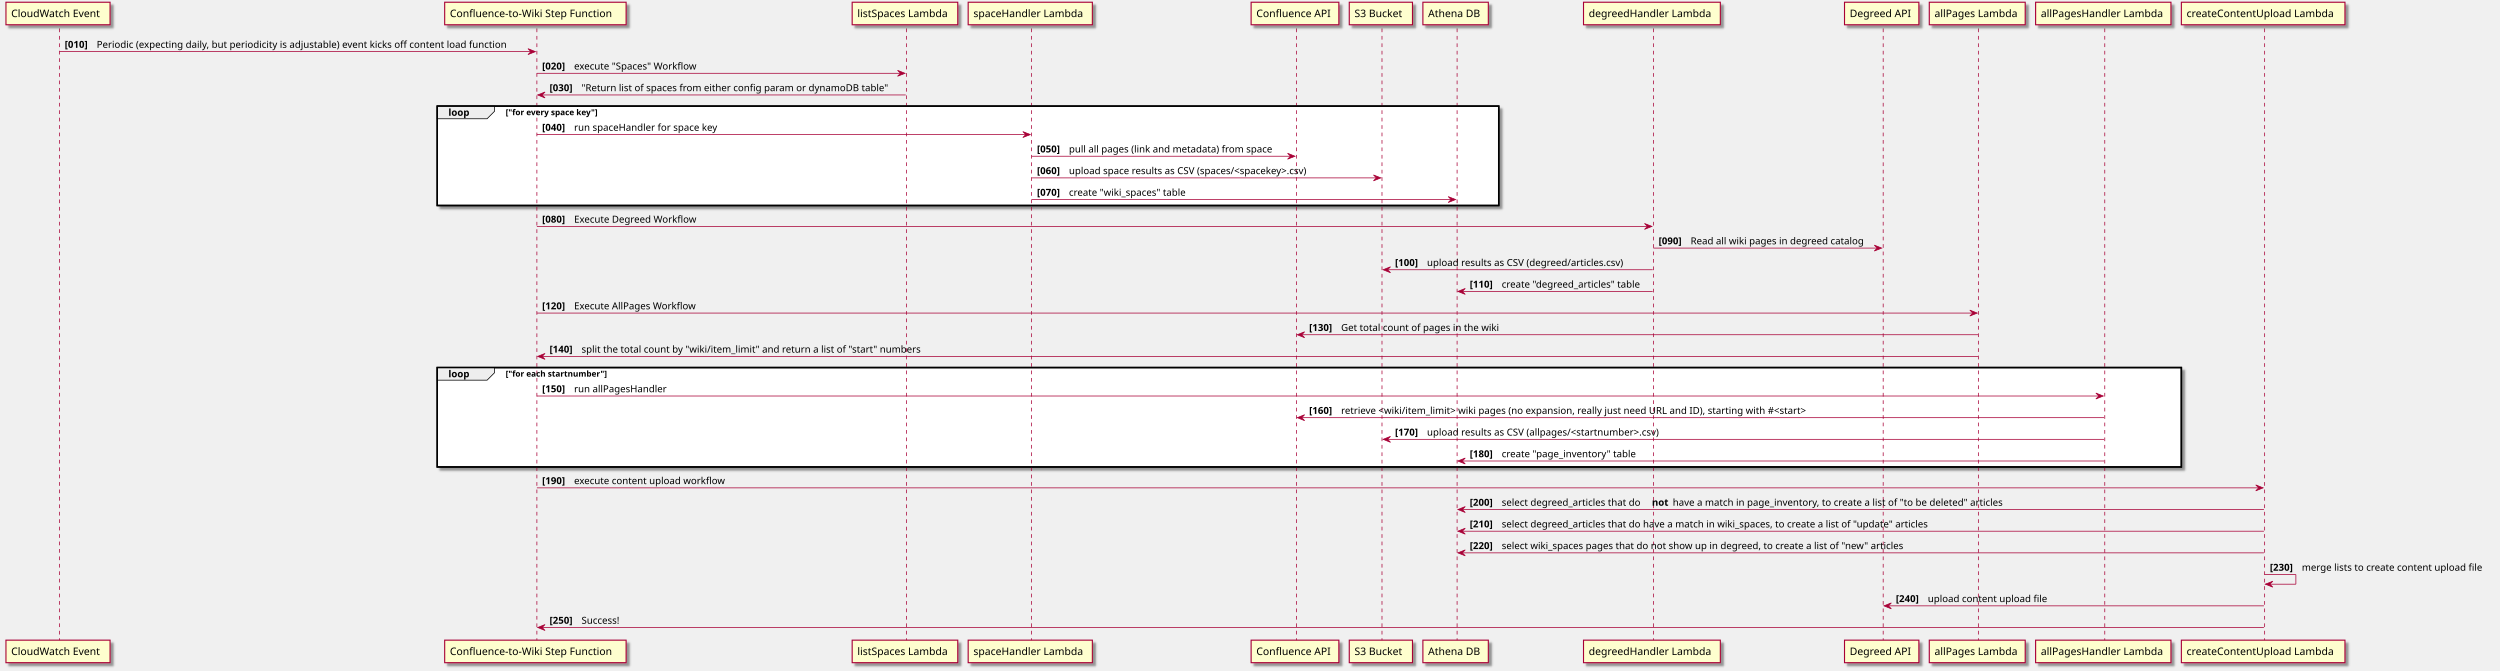
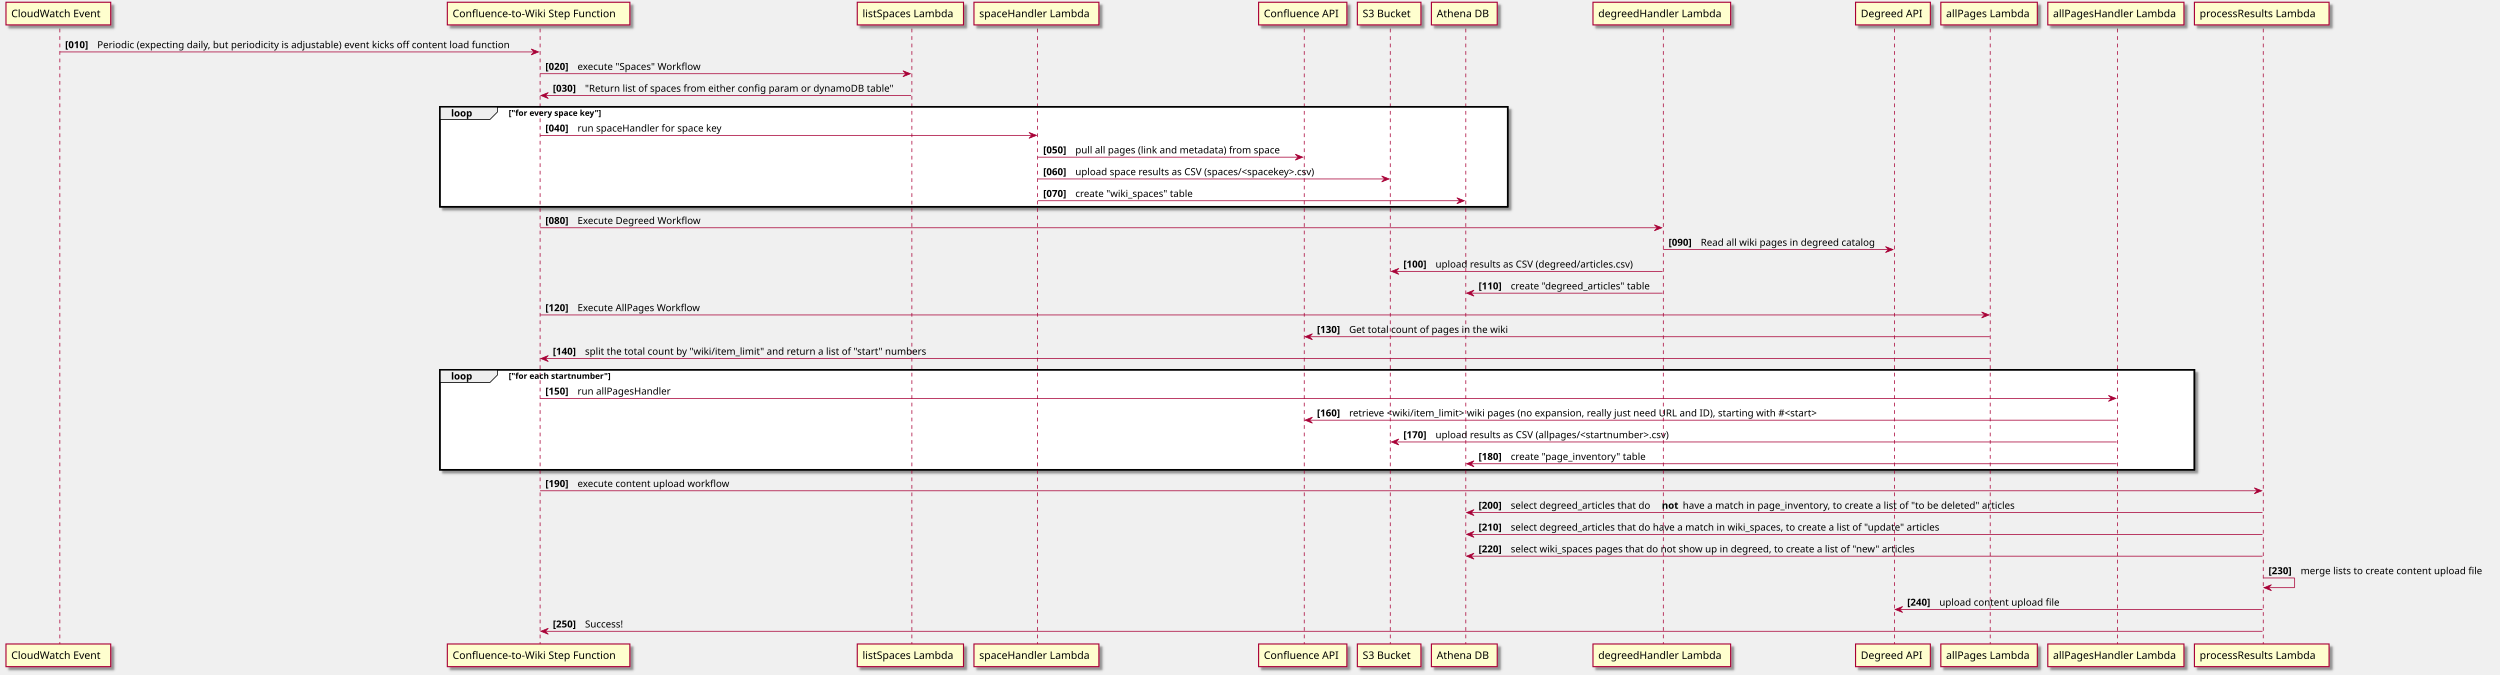
- <svg xmlns="http://www.w3.org/2000/svg" contentScriptType="application/ecmascript" contentStyleType="text/css" height="902px" preserveAspectRatio="none" style="width:3362px;height:902px;" version="1.1" viewBox="0 0 3362 902" width="3362px" zoomAndPan="magnify">
+ <svg xmlns="http://www.w3.org/2000/svg" contentScriptType="application/ecmascript" contentStyleType="text/css" height="902px" preserveAspectRatio="none" style="width:3342px;height:902px;" version="1.1" viewBox="0 0 3342 902" width="3342px" zoomAndPan="magnify">
  <defs>
-     <filter height="300%" id="flnz15y2w0980" width="300%" x="-1" y="-1">
+     <filter height="300%" id="f14g5z18rsdsqf" width="300%" x="-1" y="-1">
      <feGaussianBlur result="blurOut" stdDeviation="2.0" />
      <feColorMatrix in="blurOut" result="blurOut2" type="matrix" values="0 0 0 0 0 0 0 0 0 0 0 0 0 0 0 0 0 0 .4 0" />
      <feOffset dx="4.0" dy="4.0" in="blurOut2" result="blurOut3" />
      <feBlend in="SourceGraphic" in2="blurOut3" mode="normal" />
    </filter>
  </defs>
  <g>
-     <rect fill="#FFFFFF" filter="url(#flnz15y2w0980)" height="133.664" style="stroke: #000000; stroke-width: 2.0;" width="1427.5" x="588" y="142.695" />
-     <rect fill="#FFFFFF" filter="url(#flnz15y2w0980)" height="133.664" style="stroke: #000000; stroke-width: 2.0;" width="2345.5" x="588" y="494.289" />
+     <rect fill="#FFFFFF" filter="url(#f14g5z18rsdsqf)" height="133.664" style="stroke: #000000; stroke-width: 2.0;" width="1427.5" x="588" y="142.695" />
+     <rect fill="#FFFFFF" filter="url(#f14g5z18rsdsqf)" height="133.664" style="stroke: #000000; stroke-width: 2.0;" width="2345.5" x="588" y="494.289" />
    <line style="stroke: #A80036; stroke-width: 1.0; stroke-dasharray: 5.0,5.0;" x1="80" x2="80" y1="38.297" y2="861.883" />
    <line style="stroke: #A80036; stroke-width: 1.0; stroke-dasharray: 5.0,5.0;" x1="722" x2="722" y1="38.297" y2="861.883" />
    <line style="stroke: #A80036; stroke-width: 1.0; stroke-dasharray: 5.0,5.0;" x1="1219" x2="1219" y1="38.297" y2="861.883" />
    <line style="stroke: #A80036; stroke-width: 1.0; stroke-dasharray: 5.0,5.0;" x1="1387" x2="1387" y1="38.297" y2="861.883" />
    <line style="stroke: #A80036; stroke-width: 1.0; stroke-dasharray: 5.0,5.0;" x1="1743.5" x2="1743.5" y1="38.297" y2="861.883" />
    <line style="stroke: #A80036; stroke-width: 1.0; stroke-dasharray: 5.0,5.0;" x1="1858.5" x2="1858.5" y1="38.297" y2="861.883" />
    <line style="stroke: #A80036; stroke-width: 1.0; stroke-dasharray: 5.0,5.0;" x1="1959.5" x2="1959.5" y1="38.297" y2="861.883" />
    <line style="stroke: #A80036; stroke-width: 1.0; stroke-dasharray: 5.0,5.0;" x1="2223.5" x2="2223.5" y1="38.297" y2="861.883" />
    <line style="stroke: #A80036; stroke-width: 1.0; stroke-dasharray: 5.0,5.0;" x1="2532.5" x2="2532.5" y1="38.297" y2="861.883" />
    <line style="stroke: #A80036; stroke-width: 1.0; stroke-dasharray: 5.0,5.0;" x1="2660.5" x2="2660.5" y1="38.297" y2="861.883" />
    <line style="stroke: #A80036; stroke-width: 1.0; stroke-dasharray: 5.0,5.0;" x1="2830.5" x2="2830.5" y1="38.297" y2="861.883" />
-     <line style="stroke: #A80036; stroke-width: 1.0; stroke-dasharray: 5.0,5.0;" x1="3045.5" x2="3045.5" y1="38.297" y2="861.883" />
-     <rect fill="#FEFECE" filter="url(#flnz15y2w0980)" height="30.297" style="stroke: #A80036; stroke-width: 1.5;" width="140" x="8" y="3" />
+     <line style="stroke: #A80036; stroke-width: 1.0; stroke-dasharray: 5.0,5.0;" x1="3025.5" x2="3025.5" y1="38.297" y2="861.883" />
+     <rect fill="#FEFECE" filter="url(#f14g5z18rsdsqf)" height="30.297" style="stroke: #A80036; stroke-width: 1.5;" width="140" x="8" y="3" />
    <text fill="#000000" font-family="sans-serif" font-size="14" lengthAdjust="spacingAndGlyphs" textLength="126" x="15" y="22.995">CloudWatch Event</text>
-     <rect fill="#FEFECE" filter="url(#flnz15y2w0980)" height="30.297" style="stroke: #A80036; stroke-width: 1.5;" width="140" x="8" y="860.883" />
+     <rect fill="#FEFECE" filter="url(#f14g5z18rsdsqf)" height="30.297" style="stroke: #A80036; stroke-width: 1.5;" width="140" x="8" y="860.883" />
    <text fill="#000000" font-family="sans-serif" font-size="14" lengthAdjust="spacingAndGlyphs" textLength="126" x="15" y="880.878">CloudWatch Event</text>
-     <rect fill="#FEFECE" filter="url(#flnz15y2w0980)" height="30.297" style="stroke: #A80036; stroke-width: 1.5;" width="244" x="598" y="3" />
+     <rect fill="#FEFECE" filter="url(#f14g5z18rsdsqf)" height="30.297" style="stroke: #A80036; stroke-width: 1.5;" width="244" x="598" y="3" />
    <text fill="#000000" font-family="sans-serif" font-size="14" lengthAdjust="spacingAndGlyphs" textLength="230" x="605" y="22.995">Confluence-to-Wiki Step Function</text>
-     <rect fill="#FEFECE" filter="url(#flnz15y2w0980)" height="30.297" style="stroke: #A80036; stroke-width: 1.5;" width="244" x="598" y="860.883" />
+     <rect fill="#FEFECE" filter="url(#f14g5z18rsdsqf)" height="30.297" style="stroke: #A80036; stroke-width: 1.5;" width="244" x="598" y="860.883" />
    <text fill="#000000" font-family="sans-serif" font-size="14" lengthAdjust="spacingAndGlyphs" textLength="230" x="605" y="880.878">Confluence-to-Wiki Step Function</text>
-     <rect fill="#FEFECE" filter="url(#flnz15y2w0980)" height="30.297" style="stroke: #A80036; stroke-width: 1.5;" width="142" x="1146" y="3" />
+     <rect fill="#FEFECE" filter="url(#f14g5z18rsdsqf)" height="30.297" style="stroke: #A80036; stroke-width: 1.5;" width="142" x="1146" y="3" />
    <text fill="#000000" font-family="sans-serif" font-size="14" lengthAdjust="spacingAndGlyphs" textLength="128" x="1153" y="22.995">listSpaces Lambda</text>
-     <rect fill="#FEFECE" filter="url(#flnz15y2w0980)" height="30.297" style="stroke: #A80036; stroke-width: 1.5;" width="142" x="1146" y="860.883" />
+     <rect fill="#FEFECE" filter="url(#f14g5z18rsdsqf)" height="30.297" style="stroke: #A80036; stroke-width: 1.5;" width="142" x="1146" y="860.883" />
    <text fill="#000000" font-family="sans-serif" font-size="14" lengthAdjust="spacingAndGlyphs" textLength="128" x="1153" y="880.878">listSpaces Lambda</text>
-     <rect fill="#FEFECE" filter="url(#flnz15y2w0980)" height="30.297" style="stroke: #A80036; stroke-width: 1.5;" width="167" x="1302" y="3" />
+     <rect fill="#FEFECE" filter="url(#f14g5z18rsdsqf)" height="30.297" style="stroke: #A80036; stroke-width: 1.5;" width="167" x="1302" y="3" />
    <text fill="#000000" font-family="sans-serif" font-size="14" lengthAdjust="spacingAndGlyphs" textLength="153" x="1309" y="22.995">spaceHandler Lambda</text>
-     <rect fill="#FEFECE" filter="url(#flnz15y2w0980)" height="30.297" style="stroke: #A80036; stroke-width: 1.5;" width="167" x="1302" y="860.883" />
+     <rect fill="#FEFECE" filter="url(#f14g5z18rsdsqf)" height="30.297" style="stroke: #A80036; stroke-width: 1.5;" width="167" x="1302" y="860.883" />
    <text fill="#000000" font-family="sans-serif" font-size="14" lengthAdjust="spacingAndGlyphs" textLength="153" x="1309" y="880.878">spaceHandler Lambda</text>
-     <rect fill="#FEFECE" filter="url(#flnz15y2w0980)" height="30.297" style="stroke: #A80036; stroke-width: 1.5;" width="118" x="1682.5" y="3" />
+     <rect fill="#FEFECE" filter="url(#f14g5z18rsdsqf)" height="30.297" style="stroke: #A80036; stroke-width: 1.5;" width="118" x="1682.5" y="3" />
    <text fill="#000000" font-family="sans-serif" font-size="14" lengthAdjust="spacingAndGlyphs" textLength="104" x="1689.5" y="22.995">Confluence API</text>
-     <rect fill="#FEFECE" filter="url(#flnz15y2w0980)" height="30.297" style="stroke: #A80036; stroke-width: 1.5;" width="118" x="1682.5" y="860.883" />
+     <rect fill="#FEFECE" filter="url(#f14g5z18rsdsqf)" height="30.297" style="stroke: #A80036; stroke-width: 1.5;" width="118" x="1682.5" y="860.883" />
    <text fill="#000000" font-family="sans-serif" font-size="14" lengthAdjust="spacingAndGlyphs" textLength="104" x="1689.5" y="880.878">Confluence API</text>
-     <rect fill="#FEFECE" filter="url(#flnz15y2w0980)" height="30.297" style="stroke: #A80036; stroke-width: 1.5;" width="85" x="1814.5" y="3" />
+     <rect fill="#FEFECE" filter="url(#f14g5z18rsdsqf)" height="30.297" style="stroke: #A80036; stroke-width: 1.5;" width="85" x="1814.5" y="3" />
    <text fill="#000000" font-family="sans-serif" font-size="14" lengthAdjust="spacingAndGlyphs" textLength="71" x="1821.5" y="22.995">S3 Bucket</text>
-     <rect fill="#FEFECE" filter="url(#flnz15y2w0980)" height="30.297" style="stroke: #A80036; stroke-width: 1.5;" width="85" x="1814.5" y="860.883" />
+     <rect fill="#FEFECE" filter="url(#f14g5z18rsdsqf)" height="30.297" style="stroke: #A80036; stroke-width: 1.5;" width="85" x="1814.5" y="860.883" />
    <text fill="#000000" font-family="sans-serif" font-size="14" lengthAdjust="spacingAndGlyphs" textLength="71" x="1821.5" y="880.878">S3 Bucket</text>
-     <rect fill="#FEFECE" filter="url(#flnz15y2w0980)" height="30.297" style="stroke: #A80036; stroke-width: 1.5;" width="88" x="1913.5" y="3" />
+     <rect fill="#FEFECE" filter="url(#f14g5z18rsdsqf)" height="30.297" style="stroke: #A80036; stroke-width: 1.5;" width="88" x="1913.5" y="3" />
    <text fill="#000000" font-family="sans-serif" font-size="14" lengthAdjust="spacingAndGlyphs" textLength="74" x="1920.5" y="22.995">Athena DB</text>
-     <rect fill="#FEFECE" filter="url(#flnz15y2w0980)" height="30.297" style="stroke: #A80036; stroke-width: 1.5;" width="88" x="1913.5" y="860.883" />
+     <rect fill="#FEFECE" filter="url(#f14g5z18rsdsqf)" height="30.297" style="stroke: #A80036; stroke-width: 1.5;" width="88" x="1913.5" y="860.883" />
    <text fill="#000000" font-family="sans-serif" font-size="14" lengthAdjust="spacingAndGlyphs" textLength="74" x="1920.5" y="880.878">Athena DB</text>
-     <rect fill="#FEFECE" filter="url(#flnz15y2w0980)" height="30.297" style="stroke: #A80036; stroke-width: 1.5;" width="184" x="2129.5" y="3" />
+     <rect fill="#FEFECE" filter="url(#f14g5z18rsdsqf)" height="30.297" style="stroke: #A80036; stroke-width: 1.5;" width="184" x="2129.5" y="3" />
    <text fill="#000000" font-family="sans-serif" font-size="14" lengthAdjust="spacingAndGlyphs" textLength="170" x="2136.5" y="22.995">degreedHandler Lambda</text>
-     <rect fill="#FEFECE" filter="url(#flnz15y2w0980)" height="30.297" style="stroke: #A80036; stroke-width: 1.5;" width="184" x="2129.5" y="860.883" />
+     <rect fill="#FEFECE" filter="url(#f14g5z18rsdsqf)" height="30.297" style="stroke: #A80036; stroke-width: 1.5;" width="184" x="2129.5" y="860.883" />
    <text fill="#000000" font-family="sans-serif" font-size="14" lengthAdjust="spacingAndGlyphs" textLength="170" x="2136.5" y="880.878">degreedHandler Lambda</text>
-     <rect fill="#FEFECE" filter="url(#flnz15y2w0980)" height="30.297" style="stroke: #A80036; stroke-width: 1.5;" width="100" x="2480.5" y="3" />
+     <rect fill="#FEFECE" filter="url(#f14g5z18rsdsqf)" height="30.297" style="stroke: #A80036; stroke-width: 1.5;" width="100" x="2480.5" y="3" />
    <text fill="#000000" font-family="sans-serif" font-size="14" lengthAdjust="spacingAndGlyphs" textLength="86" x="2487.5" y="22.995">Degreed API</text>
-     <rect fill="#FEFECE" filter="url(#flnz15y2w0980)" height="30.297" style="stroke: #A80036; stroke-width: 1.5;" width="100" x="2480.5" y="860.883" />
+     <rect fill="#FEFECE" filter="url(#f14g5z18rsdsqf)" height="30.297" style="stroke: #A80036; stroke-width: 1.5;" width="100" x="2480.5" y="860.883" />
    <text fill="#000000" font-family="sans-serif" font-size="14" lengthAdjust="spacingAndGlyphs" textLength="86" x="2487.5" y="880.878">Degreed API</text>
-     <rect fill="#FEFECE" filter="url(#flnz15y2w0980)" height="30.297" style="stroke: #A80036; stroke-width: 1.5;" width="129" x="2594.5" y="3" />
+     <rect fill="#FEFECE" filter="url(#f14g5z18rsdsqf)" height="30.297" style="stroke: #A80036; stroke-width: 1.5;" width="129" x="2594.5" y="3" />
    <text fill="#000000" font-family="sans-serif" font-size="14" lengthAdjust="spacingAndGlyphs" textLength="115" x="2601.5" y="22.995">allPages Lambda</text>
-     <rect fill="#FEFECE" filter="url(#flnz15y2w0980)" height="30.297" style="stroke: #A80036; stroke-width: 1.5;" width="129" x="2594.5" y="860.883" />
+     <rect fill="#FEFECE" filter="url(#f14g5z18rsdsqf)" height="30.297" style="stroke: #A80036; stroke-width: 1.5;" width="129" x="2594.5" y="860.883" />
    <text fill="#000000" font-family="sans-serif" font-size="14" lengthAdjust="spacingAndGlyphs" textLength="115" x="2601.5" y="880.878">allPages Lambda</text>
-     <rect fill="#FEFECE" filter="url(#flnz15y2w0980)" height="30.297" style="stroke: #A80036; stroke-width: 1.5;" width="182" x="2737.5" y="3" />
+     <rect fill="#FEFECE" filter="url(#f14g5z18rsdsqf)" height="30.297" style="stroke: #A80036; stroke-width: 1.5;" width="182" x="2737.5" y="3" />
    <text fill="#000000" font-family="sans-serif" font-size="14" lengthAdjust="spacingAndGlyphs" textLength="168" x="2744.5" y="22.995">allPagesHandler Lambda</text>
-     <rect fill="#FEFECE" filter="url(#flnz15y2w0980)" height="30.297" style="stroke: #A80036; stroke-width: 1.5;" width="182" x="2737.5" y="860.883" />
+     <rect fill="#FEFECE" filter="url(#f14g5z18rsdsqf)" height="30.297" style="stroke: #A80036; stroke-width: 1.5;" width="182" x="2737.5" y="860.883" />
    <text fill="#000000" font-family="sans-serif" font-size="14" lengthAdjust="spacingAndGlyphs" textLength="168" x="2744.5" y="880.878">allPagesHandler Lambda</text>
-     <rect fill="#FEFECE" filter="url(#flnz15y2w0980)" height="30.297" style="stroke: #A80036; stroke-width: 1.5;" width="220" x="2933.5" y="3" />
-     <text fill="#000000" font-family="sans-serif" font-size="14" lengthAdjust="spacingAndGlyphs" textLength="206" x="2940.5" y="22.995">createContentUpload Lambda</text>
-     <rect fill="#FEFECE" filter="url(#flnz15y2w0980)" height="30.297" style="stroke: #A80036; stroke-width: 1.5;" width="220" x="2933.5" y="860.883" />
-     <text fill="#000000" font-family="sans-serif" font-size="14" lengthAdjust="spacingAndGlyphs" textLength="206" x="2940.5" y="880.878">createContentUpload Lambda</text>
+     <rect fill="#FEFECE" filter="url(#f14g5z18rsdsqf)" height="30.297" style="stroke: #A80036; stroke-width: 1.5;" width="180" x="2933.5" y="3" />
+     <text fill="#000000" font-family="sans-serif" font-size="14" lengthAdjust="spacingAndGlyphs" textLength="166" x="2940.5" y="22.995">processResults Lambda</text>
+     <rect fill="#FEFECE" filter="url(#f14g5z18rsdsqf)" height="30.297" style="stroke: #A80036; stroke-width: 1.5;" width="180" x="2933.5" y="860.883" />
+     <text fill="#000000" font-family="sans-serif" font-size="14" lengthAdjust="spacingAndGlyphs" textLength="166" x="2940.5" y="880.878">processResults Lambda</text>
    <polygon fill="#A80036" points="710,65.43,720,69.43,710,73.43,714,69.43" style="stroke: #A80036; stroke-width: 1.0;" />
    <line style="stroke: #A80036; stroke-width: 1.0;" x1="80" x2="716" y1="69.43" y2="69.43" />
    <text fill="#000000" font-family="sans-serif" font-size="13" font-weight="bold" lengthAdjust="spacingAndGlyphs" textLength="39" x="87" y="64.364">[010]</text>
    <text fill="#000000" font-family="sans-serif" font-size="13" lengthAdjust="spacingAndGlyphs" textLength="575" x="130" y="64.364">Periodic (expecting daily, but periodicity is adjustable) event kicks off content load function</text>
    <polygon fill="#A80036" points="1207,94.562,1217,98.562,1207,102.562,1211,98.562" style="stroke: #A80036; stroke-width: 1.0;" />
    <line style="stroke: #A80036; stroke-width: 1.0;" x1="722" x2="1213" y1="98.562" y2="98.562" />
    <text fill="#000000" font-family="sans-serif" font-size="13" font-weight="bold" lengthAdjust="spacingAndGlyphs" textLength="39" x="729" y="93.497">[020]</text>
    <text fill="#000000" font-family="sans-serif" font-size="13" lengthAdjust="spacingAndGlyphs" textLength="171" x="772" y="93.497">execute "Spaces" Workflow</text>
    <polygon fill="#A80036" points="733,123.695,723,127.695,733,131.695,729,127.695" style="stroke: #A80036; stroke-width: 1.0;" />
    <line style="stroke: #A80036; stroke-width: 1.0;" x1="727" x2="1218" y1="127.695" y2="127.695" />
    <text fill="#000000" font-family="sans-serif" font-size="13" font-weight="bold" lengthAdjust="spacingAndGlyphs" textLength="39" x="739" y="122.629">[030]</text>
    <text fill="#000000" font-family="sans-serif" font-size="13" lengthAdjust="spacingAndGlyphs" textLength="430" x="782" y="122.629">"Return list of spaces from either config param or dynamoDB table"</text>
    <path d="M588,142.695 L665,142.695 L665,149.695 L655,159.695 L588,159.695 L588,142.695 " fill="#EEEEEE" style="stroke: #000000; stroke-width: 1.0;" />
    <rect fill="none" height="133.664" style="stroke: #000000; stroke-width: 2.0;" width="1427.5" x="588" y="142.695" />
    <text fill="#000000" font-family="sans-serif" font-size="13" font-weight="bold" lengthAdjust="spacingAndGlyphs" textLength="32" x="603" y="155.762">loop</text>
    <text fill="#000000" font-family="sans-serif" font-size="11" font-weight="bold" lengthAdjust="spacingAndGlyphs" textLength="147" x="680" y="154.906">["for every space key"]</text>
    <polygon fill="#A80036" points="1375.5,176.961,1385.5,180.961,1375.5,184.961,1379.5,180.961" style="stroke: #A80036; stroke-width: 1.0;" />
    <line style="stroke: #A80036; stroke-width: 1.0;" x1="722" x2="1381.5" y1="180.961" y2="180.961" />
    <text fill="#000000" font-family="sans-serif" font-size="13" font-weight="bold" lengthAdjust="spacingAndGlyphs" textLength="39" x="729" y="175.895">[040]</text>
    <text fill="#000000" font-family="sans-serif" font-size="13" lengthAdjust="spacingAndGlyphs" textLength="202" x="772" y="175.895">run spaceHandler for space key</text>
    <polygon fill="#A80036" points="1731.5,206.094,1741.5,210.094,1731.5,214.094,1735.5,210.094" style="stroke: #A80036; stroke-width: 1.0;" />
    <line style="stroke: #A80036; stroke-width: 1.0;" x1="1387.5" x2="1737.5" y1="210.094" y2="210.094" />
    <text fill="#000000" font-family="sans-serif" font-size="13" font-weight="bold" lengthAdjust="spacingAndGlyphs" textLength="39" x="1394.5" y="205.028">[050]</text>
    <text fill="#000000" font-family="sans-serif" font-size="13" lengthAdjust="spacingAndGlyphs" textLength="289" x="1437.5" y="205.028">pull all pages (link and metadata) from space</text>
    <polygon fill="#A80036" points="1847,235.227,1857,239.227,1847,243.227,1851,239.227" style="stroke: #A80036; stroke-width: 1.0;" />
    <line style="stroke: #A80036; stroke-width: 1.0;" x1="1387.5" x2="1853" y1="239.227" y2="239.227" />
    <text fill="#000000" font-family="sans-serif" font-size="13" font-weight="bold" lengthAdjust="spacingAndGlyphs" textLength="39" x="1394.5" y="234.161">[060]</text>
    <text fill="#000000" font-family="sans-serif" font-size="13" lengthAdjust="spacingAndGlyphs" textLength="352" x="1437.5" y="234.161">upload space results as CSV (spaces/&lt;spacekey&gt;.csv)</text>
    <polygon fill="#A80036" points="1947.5,264.359,1957.5,268.359,1947.5,272.359,1951.5,268.359" style="stroke: #A80036; stroke-width: 1.0;" />
    <line style="stroke: #A80036; stroke-width: 1.0;" x1="1387.5" x2="1953.5" y1="268.359" y2="268.359" />
    <text fill="#000000" font-family="sans-serif" font-size="13" font-weight="bold" lengthAdjust="spacingAndGlyphs" textLength="39" x="1394.5" y="263.293">[070]</text>
    <text fill="#000000" font-family="sans-serif" font-size="13" lengthAdjust="spacingAndGlyphs" textLength="165" x="1437.5" y="263.293">create "wiki_spaces" table</text>
    <polygon fill="#A80036" points="2211.5,300.492,2221.5,304.492,2211.5,308.492,2215.5,304.492" style="stroke: #A80036; stroke-width: 1.0;" />
    <line style="stroke: #A80036; stroke-width: 1.0;" x1="722" x2="2217.5" y1="304.492" y2="304.492" />
    <text fill="#000000" font-family="sans-serif" font-size="13" font-weight="bold" lengthAdjust="spacingAndGlyphs" textLength="39" x="729" y="299.426">[080]</text>
    <text fill="#000000" font-family="sans-serif" font-size="13" lengthAdjust="spacingAndGlyphs" textLength="169" x="772" y="299.426">Execute Degreed Workflow</text>
    <polygon fill="#A80036" points="2520.5,329.625,2530.5,333.625,2520.5,337.625,2524.5,333.625" style="stroke: #A80036; stroke-width: 1.0;" />
    <line style="stroke: #A80036; stroke-width: 1.0;" x1="2223.5" x2="2526.5" y1="333.625" y2="333.625" />
    <text fill="#000000" font-family="sans-serif" font-size="13" font-weight="bold" lengthAdjust="spacingAndGlyphs" textLength="39" x="2230.5" y="328.559">[090]</text>
    <text fill="#000000" font-family="sans-serif" font-size="13" lengthAdjust="spacingAndGlyphs" textLength="242" x="2273.5" y="328.559">Read all wiki pages in degreed catalog</text>
    <polygon fill="#A80036" points="1870,358.758,1860,362.758,1870,366.758,1866,362.758" style="stroke: #A80036; stroke-width: 1.0;" />
    <line style="stroke: #A80036; stroke-width: 1.0;" x1="1864" x2="2222.5" y1="362.758" y2="362.758" />
    <text fill="#000000" font-family="sans-serif" font-size="13" font-weight="bold" lengthAdjust="spacingAndGlyphs" textLength="39" x="1876" y="357.692">[100]</text>
    <text fill="#000000" font-family="sans-serif" font-size="13" lengthAdjust="spacingAndGlyphs" textLength="282" x="1919" y="357.692">upload results as CSV (degreed/articles.csv)</text>
    <polygon fill="#A80036" points="1970.5,387.891,1960.5,391.891,1970.5,395.891,1966.5,391.891" style="stroke: #A80036; stroke-width: 1.0;" />
    <line style="stroke: #A80036; stroke-width: 1.0;" x1="1964.5" x2="2222.5" y1="391.891" y2="391.891" />
    <text fill="#000000" font-family="sans-serif" font-size="13" font-weight="bold" lengthAdjust="spacingAndGlyphs" textLength="39" x="1976.5" y="386.825">[110]</text>
    <text fill="#000000" font-family="sans-serif" font-size="13" lengthAdjust="spacingAndGlyphs" textLength="197" x="2019.5" y="386.825">create "degreed_articles" table</text>
    <polygon fill="#A80036" points="2649,417.023,2659,421.023,2649,425.023,2653,421.023" style="stroke: #A80036; stroke-width: 1.0;" />
    <line style="stroke: #A80036; stroke-width: 1.0;" x1="722" x2="2655" y1="421.023" y2="421.023" />
    <text fill="#000000" font-family="sans-serif" font-size="13" font-weight="bold" lengthAdjust="spacingAndGlyphs" textLength="39" x="729" y="415.957">[120]</text>
    <text fill="#000000" font-family="sans-serif" font-size="13" lengthAdjust="spacingAndGlyphs" textLength="168" x="772" y="415.957">Execute AllPages Workflow</text>
    <polygon fill="#A80036" points="1754.5,446.156,1744.5,450.156,1754.5,454.156,1750.5,450.156" style="stroke: #A80036; stroke-width: 1.0;" />
    <line style="stroke: #A80036; stroke-width: 1.0;" x1="1748.5" x2="2660" y1="450.156" y2="450.156" />
    <text fill="#000000" font-family="sans-serif" font-size="13" font-weight="bold" lengthAdjust="spacingAndGlyphs" textLength="39" x="1760.5" y="445.09">[130]</text>
    <text fill="#000000" font-family="sans-serif" font-size="13" lengthAdjust="spacingAndGlyphs" textLength="221" x="1803.5" y="445.09">Get total count of pages in the wiki</text>
    <polygon fill="#A80036" points="733,475.289,723,479.289,733,483.289,729,479.289" style="stroke: #A80036; stroke-width: 1.0;" />
    <line style="stroke: #A80036; stroke-width: 1.0;" x1="727" x2="2660" y1="479.289" y2="479.289" />
    <text fill="#000000" font-family="sans-serif" font-size="13" font-weight="bold" lengthAdjust="spacingAndGlyphs" textLength="39" x="739" y="474.223">[140]</text>
    <text fill="#000000" font-family="sans-serif" font-size="13" lengthAdjust="spacingAndGlyphs" textLength="472" x="782" y="474.223">split the total count by "wiki/item_limit" and return a list of "start" numbers</text>
    <path d="M588,494.289 L665,494.289 L665,501.289 L655,511.289 L588,511.289 L588,494.289 " fill="#EEEEEE" style="stroke: #000000; stroke-width: 1.0;" />
    <rect fill="none" height="133.664" style="stroke: #000000; stroke-width: 2.0;" width="2345.5" x="588" y="494.289" />
    <text fill="#000000" font-family="sans-serif" font-size="13" font-weight="bold" lengthAdjust="spacingAndGlyphs" textLength="32" x="603" y="507.356">loop</text>
    <text fill="#000000" font-family="sans-serif" font-size="11" font-weight="bold" lengthAdjust="spacingAndGlyphs" textLength="157" x="680" y="506.5">["for each startnumber"]</text>
    <polygon fill="#A80036" points="2818.5,528.555,2828.5,532.555,2818.5,536.555,2822.5,532.555" style="stroke: #A80036; stroke-width: 1.0;" />
    <line style="stroke: #A80036; stroke-width: 1.0;" x1="722" x2="2824.5" y1="532.555" y2="532.555" />
    <text fill="#000000" font-family="sans-serif" font-size="13" font-weight="bold" lengthAdjust="spacingAndGlyphs" textLength="39" x="729" y="527.489">[150]</text>
    <text fill="#000000" font-family="sans-serif" font-size="13" lengthAdjust="spacingAndGlyphs" textLength="128" x="772" y="527.489">run allPagesHandler</text>
    <polygon fill="#A80036" points="1754.5,557.688,1744.5,561.688,1754.5,565.688,1750.5,561.688" style="stroke: #A80036; stroke-width: 1.0;" />
    <line style="stroke: #A80036; stroke-width: 1.0;" x1="1748.5" x2="2829.5" y1="561.688" y2="561.688" />
    <text fill="#000000" font-family="sans-serif" font-size="13" font-weight="bold" lengthAdjust="spacingAndGlyphs" textLength="39" x="1760.5" y="556.622">[160]</text>
    <text fill="#000000" font-family="sans-serif" font-size="13" lengthAdjust="spacingAndGlyphs" textLength="664" x="1803.5" y="556.622">retrieve &lt;wiki/item_limit&gt; wiki pages (no expansion, really just need URL and ID), starting with #&lt;start&gt;</text>
    <polygon fill="#A80036" points="1870,586.82,1860,590.82,1870,594.82,1866,590.82" style="stroke: #A80036; stroke-width: 1.0;" />
    <line style="stroke: #A80036; stroke-width: 1.0;" x1="1864" x2="2829.5" y1="590.82" y2="590.82" />
    <text fill="#000000" font-family="sans-serif" font-size="13" font-weight="bold" lengthAdjust="spacingAndGlyphs" textLength="39" x="1876" y="585.754">[170]</text>
    <text fill="#000000" font-family="sans-serif" font-size="13" lengthAdjust="spacingAndGlyphs" textLength="338" x="1919" y="585.754">upload results as CSV (allpages/&lt;startnumber&gt;.csv)</text>
    <polygon fill="#A80036" points="1970.5,615.953,1960.5,619.953,1970.5,623.953,1966.5,619.953" style="stroke: #A80036; stroke-width: 1.0;" />
    <line style="stroke: #A80036; stroke-width: 1.0;" x1="1964.5" x2="2829.5" y1="619.953" y2="619.953" />
    <text fill="#000000" font-family="sans-serif" font-size="13" font-weight="bold" lengthAdjust="spacingAndGlyphs" textLength="39" x="1976.5" y="614.887">[180]</text>
    <text fill="#000000" font-family="sans-serif" font-size="13" lengthAdjust="spacingAndGlyphs" textLength="189" x="2019.5" y="614.887">create "page_inventory" table</text>
-     <polygon fill="#A80036" points="3033.5,652.086,3043.5,656.086,3033.5,660.086,3037.5,656.086" style="stroke: #A80036; stroke-width: 1.0;" />
-     <line style="stroke: #A80036; stroke-width: 1.0;" x1="722" x2="3039.5" y1="656.086" y2="656.086" />
+     <polygon fill="#A80036" points="3013.5,652.086,3023.5,656.086,3013.5,660.086,3017.5,656.086" style="stroke: #A80036; stroke-width: 1.0;" />
+     <line style="stroke: #A80036; stroke-width: 1.0;" x1="722" x2="3019.5" y1="656.086" y2="656.086" />
    <text fill="#000000" font-family="sans-serif" font-size="13" font-weight="bold" lengthAdjust="spacingAndGlyphs" textLength="39" x="729" y="651.02">[190]</text>
    <text fill="#000000" font-family="sans-serif" font-size="13" lengthAdjust="spacingAndGlyphs" textLength="208" x="772" y="651.02">execute content upload workflow</text>
    <polygon fill="#A80036" points="1970.5,681.219,1960.5,685.219,1970.5,689.219,1966.5,685.219" style="stroke: #A80036; stroke-width: 1.0;" />
-     <line style="stroke: #A80036; stroke-width: 1.0;" x1="1964.5" x2="3044.5" y1="685.219" y2="685.219" />
+     <line style="stroke: #A80036; stroke-width: 1.0;" x1="1964.5" x2="3024.5" y1="685.219" y2="685.219" />
    <text fill="#000000" font-family="sans-serif" font-size="13" font-weight="bold" lengthAdjust="spacingAndGlyphs" textLength="39" x="1976.5" y="680.153">[200]</text>
    <text fill="#000000" font-family="sans-serif" font-size="13" lengthAdjust="spacingAndGlyphs" textLength="198" x="2019.5" y="680.153">select degreed_articles that do</text>
    <text fill="#000000" font-family="sans-serif" font-size="13" font-weight="bold" lengthAdjust="spacingAndGlyphs" textLength="24" x="2221.5" y="680.153">not</text>
    <text fill="#000000" font-family="sans-serif" font-size="13" lengthAdjust="spacingAndGlyphs" textLength="470" x="2249.5" y="680.153">have a match in page_inventory, to create a list of "to be deleted" articles</text>
    <polygon fill="#A80036" points="1970.5,710.352,1960.5,714.352,1970.5,718.352,1966.5,714.352" style="stroke: #A80036; stroke-width: 1.0;" />
-     <line style="stroke: #A80036; stroke-width: 1.0;" x1="1964.5" x2="3044.5" y1="714.352" y2="714.352" />
+     <line style="stroke: #A80036; stroke-width: 1.0;" x1="1964.5" x2="3024.5" y1="714.352" y2="714.352" />
    <text fill="#000000" font-family="sans-serif" font-size="13" font-weight="bold" lengthAdjust="spacingAndGlyphs" textLength="39" x="1976.5" y="709.286">[210]</text>
    <text fill="#000000" font-family="sans-serif" font-size="13" lengthAdjust="spacingAndGlyphs" textLength="608" x="2019.5" y="709.286">select degreed_articles that do have a match in wiki_spaces, to create a list of "update" articles</text>
    <polygon fill="#A80036" points="1970.5,739.484,1960.5,743.484,1970.5,747.484,1966.5,743.484" style="stroke: #A80036; stroke-width: 1.0;" />
-     <line style="stroke: #A80036; stroke-width: 1.0;" x1="1964.5" x2="3044.5" y1="743.484" y2="743.484" />
+     <line style="stroke: #A80036; stroke-width: 1.0;" x1="1964.5" x2="3024.5" y1="743.484" y2="743.484" />
    <text fill="#000000" font-family="sans-serif" font-size="13" font-weight="bold" lengthAdjust="spacingAndGlyphs" textLength="39" x="1976.5" y="738.418">[220]</text>
    <text fill="#000000" font-family="sans-serif" font-size="13" lengthAdjust="spacingAndGlyphs" textLength="567" x="2019.5" y="738.418">select wiki_spaces pages that do not show up in degreed, to create a list of "new" articles</text>
-     <line style="stroke: #A80036; stroke-width: 1.0;" x1="3045.5" x2="3087.5" y1="772.617" y2="772.617" />
-     <line style="stroke: #A80036; stroke-width: 1.0;" x1="3087.5" x2="3087.5" y1="772.617" y2="785.617" />
-     <line style="stroke: #A80036; stroke-width: 1.0;" x1="3046.5" x2="3087.5" y1="785.617" y2="785.617" />
-     <polygon fill="#A80036" points="3056.5,781.617,3046.5,785.617,3056.5,789.617,3052.5,785.617" style="stroke: #A80036; stroke-width: 1.0;" />
-     <text fill="#000000" font-family="sans-serif" font-size="13" font-weight="bold" lengthAdjust="spacingAndGlyphs" textLength="39" x="3052.5" y="767.551">[230]</text>
-     <text fill="#000000" font-family="sans-serif" font-size="13" lengthAdjust="spacingAndGlyphs" textLength="255" x="3095.5" y="767.551">merge lists to create content upload file</text>
+     <line style="stroke: #A80036; stroke-width: 1.0;" x1="3025.5" x2="3067.5" y1="772.617" y2="772.617" />
+     <line style="stroke: #A80036; stroke-width: 1.0;" x1="3067.5" x2="3067.5" y1="772.617" y2="785.617" />
+     <line style="stroke: #A80036; stroke-width: 1.0;" x1="3026.5" x2="3067.5" y1="785.617" y2="785.617" />
+     <polygon fill="#A80036" points="3036.5,781.617,3026.5,785.617,3036.5,789.617,3032.5,785.617" style="stroke: #A80036; stroke-width: 1.0;" />
+     <text fill="#000000" font-family="sans-serif" font-size="13" font-weight="bold" lengthAdjust="spacingAndGlyphs" textLength="39" x="3032.5" y="767.551">[230]</text>
+     <text fill="#000000" font-family="sans-serif" font-size="13" lengthAdjust="spacingAndGlyphs" textLength="255" x="3075.5" y="767.551">merge lists to create content upload file</text>
    <polygon fill="#A80036" points="2543.5,810.75,2533.5,814.75,2543.5,818.75,2539.5,814.75" style="stroke: #A80036; stroke-width: 1.0;" />
-     <line style="stroke: #A80036; stroke-width: 1.0;" x1="2537.5" x2="3044.5" y1="814.75" y2="814.75" />
+     <line style="stroke: #A80036; stroke-width: 1.0;" x1="2537.5" x2="3024.5" y1="814.75" y2="814.75" />
    <text fill="#000000" font-family="sans-serif" font-size="13" font-weight="bold" lengthAdjust="spacingAndGlyphs" textLength="39" x="2549.5" y="809.684">[240]</text>
    <text fill="#000000" font-family="sans-serif" font-size="13" lengthAdjust="spacingAndGlyphs" textLength="165" x="2592.5" y="809.684">upload content upload file</text>
    <polygon fill="#A80036" points="733,839.883,723,843.883,733,847.883,729,843.883" style="stroke: #A80036; stroke-width: 1.0;" />
-     <line style="stroke: #A80036; stroke-width: 1.0;" x1="727" x2="3044.5" y1="843.883" y2="843.883" />
+     <line style="stroke: #A80036; stroke-width: 1.0;" x1="727" x2="3024.5" y1="843.883" y2="843.883" />
    <text fill="#000000" font-family="sans-serif" font-size="13" font-weight="bold" lengthAdjust="spacingAndGlyphs" textLength="39" x="739" y="838.817">[250]</text>
    <text fill="#000000" font-family="sans-serif" font-size="13" lengthAdjust="spacingAndGlyphs" textLength="58" x="782" y="838.817">Success!</text>
  </g>
</svg>
